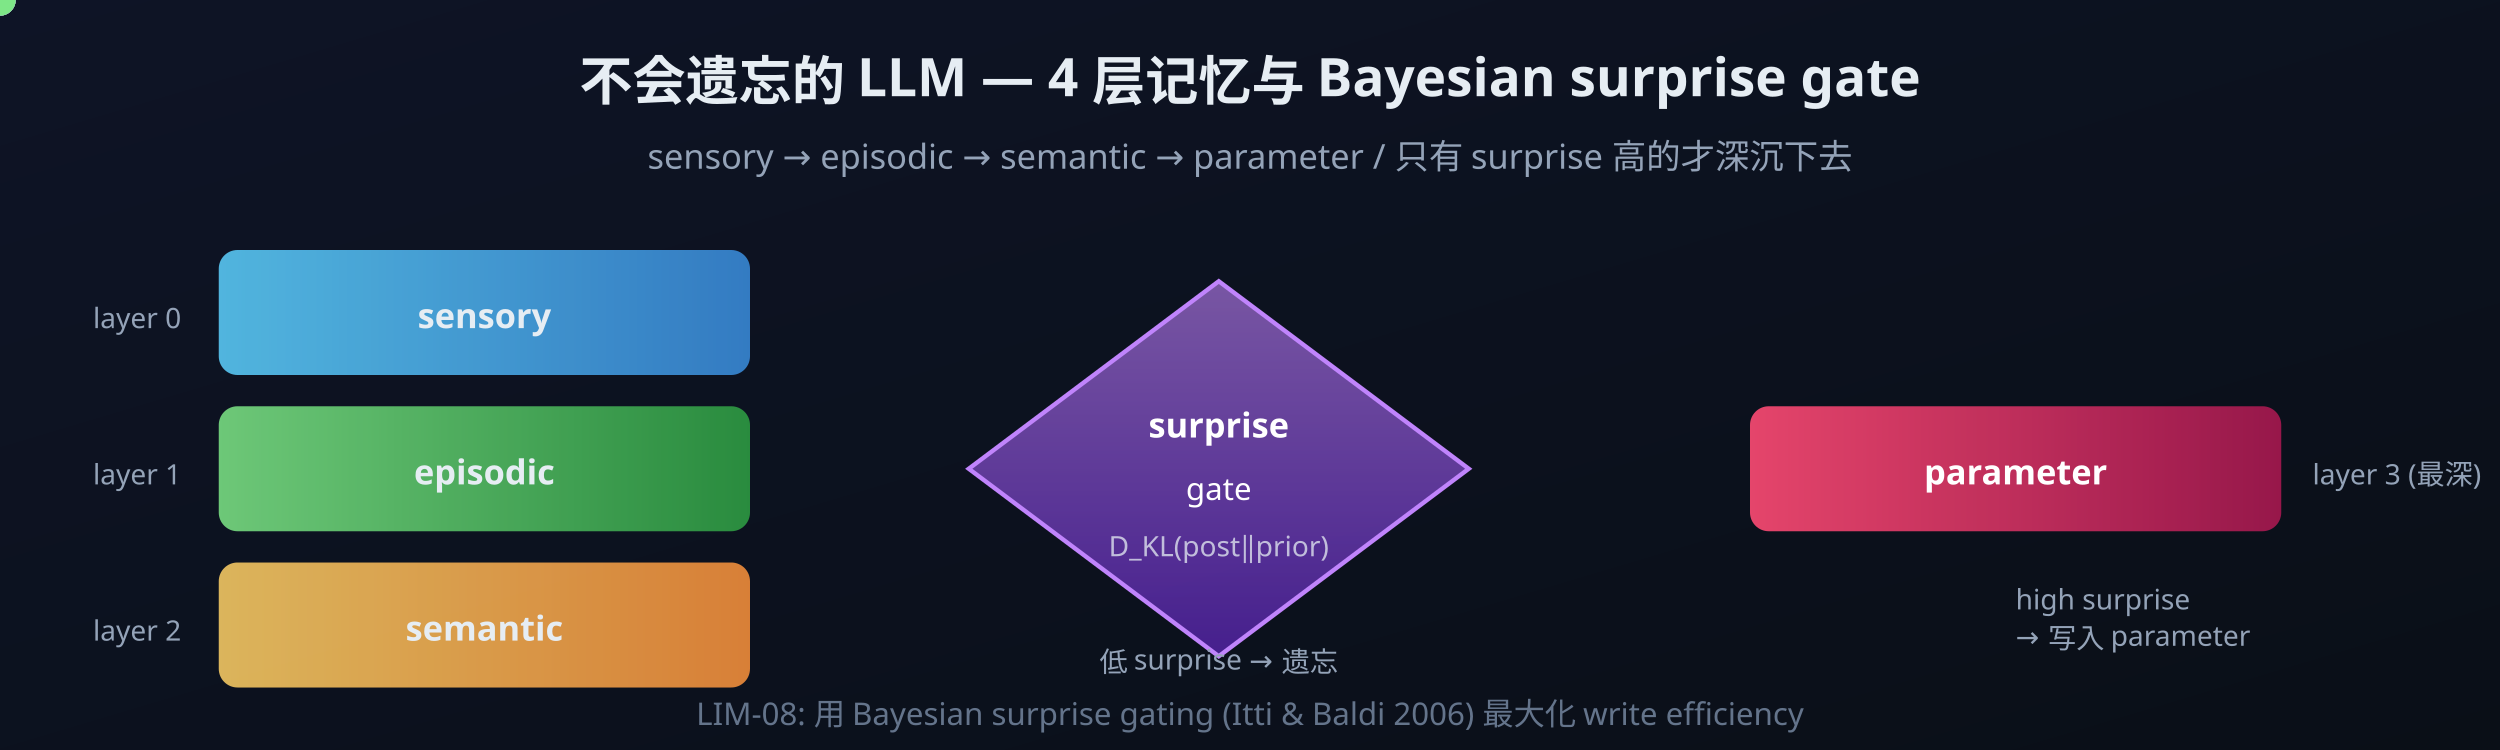
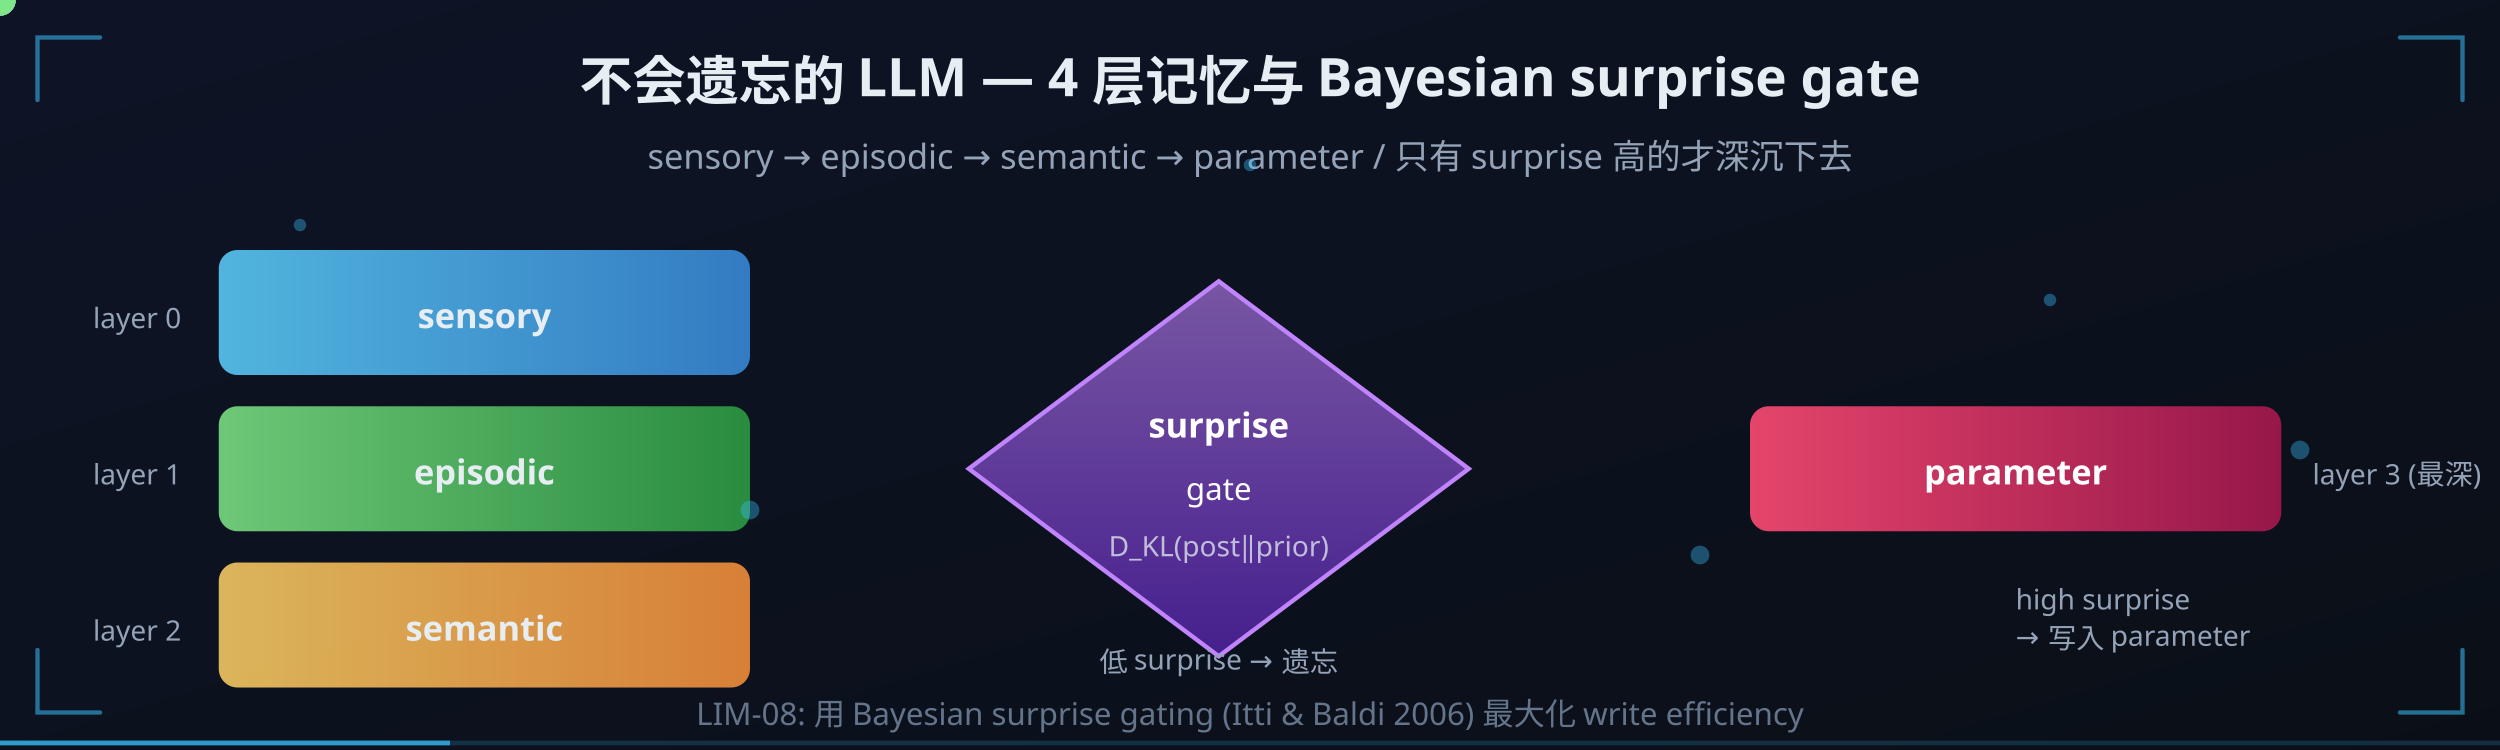
<svg xmlns="http://www.w3.org/2000/svg" viewBox="0 0 800 240" role="img" aria-label="4 层记忆 + Bayesian surprise gating" style="width:100%;height:auto;max-width:1200px">
  <defs>
    <linearGradient id="bg24_01" x1="0" y1="0" x2="1" y2="1">
      <stop offset="0%" stop-color="#0e1426" />
      <stop offset="100%" stop-color="#0a0f17" />
    </linearGradient>
    <linearGradient id="senG" x1="0" y1="0" x2="1" y2="0">
      <stop offset="0%" stop-color="#5dd1ff" />
      <stop offset="100%" stop-color="#3a8dde" />
    </linearGradient>
    <linearGradient id="epiG" x1="0" y1="0" x2="1" y2="0">
      <stop offset="0%" stop-color="#7ee787" />
      <stop offset="100%" stop-color="#2ea043" />
    </linearGradient>
    <linearGradient id="semG" x1="0" y1="0" x2="1" y2="0">
      <stop offset="0%" stop-color="#ffd166" />
      <stop offset="100%" stop-color="#fb923c" />
    </linearGradient>
    <linearGradient id="paramG" x1="0" y1="0" x2="1" y2="0">
      <stop offset="0%" stop-color="#ef476f" />
      <stop offset="100%" stop-color="#9d174d" />
    </linearGradient>
    <linearGradient id="gateG" x1="0" y1="0" x2="0" y2="1">
      <stop offset="0%" stop-color="#c084fc" />
      <stop offset="100%" stop-color="#6d28d9" />
    </linearGradient>
  </defs>
  <rect width="800" height="240" fill="url(#bg24_01)" />
  <text x="400" y="32" text-anchor="middle" fill="#e6edf3" font-family="ui-sans-serif,system-ui,sans-serif" font-size="17" font-weight="700">
    不会遗忘的 LLM — 4 层记忆与 Bayesian surprise gate
  </text>
  <text x="400" y="54" text-anchor="middle" fill="#94a3b8" font-family="ui-sans-serif,system-ui,sans-serif" font-size="11">
    sensory → episodic → semantic → parameter / 只有 surprise 高的才深沉下去
  </text>
  <g font-family="ui-sans-serif,system-ui,sans-serif" font-size="11" fill="#e6edf3">
    <g transform="translate(70 80)">
      <rect width="170" height="40" rx="6" fill="url(#senG)" opacity="0.85" />
      <text x="85" y="25" text-anchor="middle" font-weight="600">sensory</text>
      <text x="-12" y="25" text-anchor="end" font-size="9" fill="#94a3b8">layer 0</text>
    </g>
    <g transform="translate(70 130)">
      <rect width="170" height="40" rx="6" fill="url(#epiG)" opacity="0.85" />
      <text x="85" y="25" text-anchor="middle" font-weight="600">episodic</text>
      <text x="-12" y="25" text-anchor="end" font-size="9" fill="#94a3b8">layer 1</text>
    </g>
    <g transform="translate(70 180)">
      <rect width="170" height="40" rx="6" fill="url(#semG)" opacity="0.85" />
      <text x="85" y="25" text-anchor="middle" font-weight="600">semantic</text>
      <text x="-12" y="25" text-anchor="end" font-size="9" fill="#94a3b8">layer 2</text>
    </g>
    <g transform="translate(310 90)">
      <path d="M 0 60 L 80 0 L 160 60 L 80 120 Z" fill="url(#gateG)" opacity="0.6" />
      <path d="M 0 60 L 80 0 L 160 60 L 80 120 Z" fill="none" stroke="#c084fc" stroke-width="1.4" />
      <text x="80" y="50" text-anchor="middle" font-weight="700" fill="#fff">surprise</text>
      <text x="80" y="70" text-anchor="middle" font-size="10" fill="#fff">gate</text>
      <text x="80" y="88" text-anchor="middle" font-size="9" fill="#e6edf3" opacity="0.75">D_KL(post‖prior)</text>
    </g>
    <g transform="translate(560 130)">
      <rect width="170" height="40" rx="6" fill="url(#paramG)" opacity="0.95" />
      <text x="85" y="25" text-anchor="middle" font-weight="700" fill="#fff">parameter</text>
      <text x="180" y="25" font-size="9" fill="#94a3b8">layer 3 (最深)</text>
    </g>
    <g>
      <circle r="5" fill="#5dd1ff">
        <animateMotion dur="6s" begin="0s" repeatCount="indefinite" path="M 30 100 L 260 100 L 320 130 L 470 150 L 560 150" />
        <animate attributeName="opacity" values="0;1;1;1;0" keyTimes="0;0.1;0.5;0.85;1" dur="6s" begin="0s" repeatCount="indefinite" />
      </circle>
      <circle r="5" fill="#7ee787">
        <animateMotion dur="6s" begin="0.8s" repeatCount="indefinite" path="M 30 150 L 260 150 L 390 150 L 390 220" />
        <animate attributeName="opacity" values="0;1;1;0.3;0" keyTimes="0;0.1;0.55;0.7;1" dur="6s" begin="0.8s" repeatCount="indefinite" />
      </circle>
      <circle r="5" fill="#ffd166">
        <animateMotion dur="6s" begin="1.6s" repeatCount="indefinite" path="M 30 200 L 260 200 L 320 150 L 470 150 L 560 150" />
        <animate attributeName="opacity" values="0;1;1;1;0" keyTimes="0;0.1;0.5;0.85;1" dur="6s" begin="1.6s" repeatCount="indefinite" />
      </circle>
      <circle r="5" fill="#ef476f">
        <animateMotion dur="6s" begin="2.4s" repeatCount="indefinite" path="M 30 100 L 260 100 L 320 130 L 470 150 L 560 150" />
        <animate attributeName="opacity" values="0;1;1;1;0" keyTimes="0;0.1;0.5;0.85;1" dur="6s" begin="2.4s" repeatCount="indefinite" />
      </circle>
      <circle r="5" fill="#5dd1ff">
        <animateMotion dur="6s" begin="3.2s" repeatCount="indefinite" path="M 30 150 L 260 150 L 390 150 L 390 220" />
        <animate attributeName="opacity" values="0;1;1;0.3;0" keyTimes="0;0.1;0.55;0.7;1" dur="6s" begin="3.2s" repeatCount="indefinite" />
      </circle>
      <circle r="5" fill="#7ee787">
        <animateMotion dur="6s" begin="4.0s" repeatCount="indefinite" path="M 30 200 L 260 200 L 320 150 L 470 150 L 560 150" />
        <animate attributeName="opacity" values="0;1;1;1;0" keyTimes="0;0.1;0.5;0.85;1" dur="6s" begin="4.0s" repeatCount="indefinite" />
      </circle>
    </g>
    <g transform="translate(390 215)" font-size="9" fill="#94a3b8">
      <text x="0" y="0" text-anchor="middle">低 surprise → 遗忘</text>
    </g>
    <g transform="translate(645 195)" font-size="9" fill="#94a3b8">
      <text x="0" y="0">high surprise</text>
      <text x="0" y="12">→ 写入 parameter</text>
    </g>
  </g>
  <text x="400" y="232" text-anchor="middle" fill="#64748b" font-family="ui-sans-serif,system-ui,sans-serif" font-size="10">
    LIM-08: 用 Bayesian surprise gating (Itti &amp; Baldi 2006) 最大化 write efficiency
  </text>
+   <g id="llt-enrich" font-family="inherit" aria-hidden="true">
+     <path d="M 32.0 12.0 L 12.0 12.0 L 12.0 32.0" stroke="#38bdf8" stroke-width="1.4" fill="none" stroke-linecap="round" opacity="0.55">
+       <animate attributeName="opacity" values="0.55;0.9;0.55" dur="3.6s" begin="0.0s" repeatCount="indefinite" />
+     </path>
+     <path d="M 768.0 12.0 L 788.0 12.0 L 788.0 32.0" stroke="#38bdf8" stroke-width="1.4" fill="none" stroke-linecap="round" opacity="0.55">
+       <animate attributeName="opacity" values="0.55;0.9;0.55" dur="3.6s" begin="0.4s" repeatCount="indefinite" />
+     </path>
+     <path d="M 32.0 228.0 L 12.0 228.0 L 12.0 208.0" stroke="#38bdf8" stroke-width="1.4" fill="none" stroke-linecap="round" opacity="0.55">
+       <animate attributeName="opacity" values="0.55;0.9;0.55" dur="3.6s" begin="0.8s" repeatCount="indefinite" />
+     </path>
+     <path d="M 768.0 228.0 L 788.0 228.0 L 788.0 208.0" stroke="#38bdf8" stroke-width="1.4" fill="none" stroke-linecap="round" opacity="0.55">
+       <animate attributeName="opacity" values="0.55;0.9;0.55" dur="3.6s" begin="1.2s" repeatCount="indefinite" />
+     </path>
+     <circle cx="96.0" cy="72.0" r="2" fill="#38bdf8" opacity="0.38">
+       <animateTransform attributeName="transform" type="translate" values="0 0; 8 -6; 0 0" dur="8.0s" begin="0.0s" repeatCount="indefinite" additive="sum" />
+       <animate attributeName="opacity" values="0.38;0.6;0.38" dur="8.0s" begin="0.0s" repeatCount="indefinite" />
+     </circle>
+     <circle cx="240.0" cy="163.2" r="3" fill="#38bdf8" opacity="0.38">
+       <animateTransform attributeName="transform" type="translate" values="0 0; -8 6; 0 0" dur="9.5s" begin="0.7s" repeatCount="indefinite" additive="sum" />
+       <animate attributeName="opacity" values="0.38;0.6;0.38" dur="9.5s" begin="0.7s" repeatCount="indefinite" />
+     </circle>
+     <circle cx="400.0" cy="52.8" r="2" fill="#38bdf8" opacity="0.38">
+       <animateTransform attributeName="transform" type="translate" values="0 0; 8 6; 0 0" dur="11.0s" begin="1.4s" repeatCount="indefinite" additive="sum" />
+       <animate attributeName="opacity" values="0.38;0.6;0.38" dur="11.0s" begin="1.4s" repeatCount="indefinite" />
+     </circle>
+     <circle cx="544.0" cy="177.6" r="3" fill="#38bdf8" opacity="0.38">
+       <animateTransform attributeName="transform" type="translate" values="0 0; -8 -6; 0 0" dur="12.5s" begin="2.1s" repeatCount="indefinite" additive="sum" />
+       <animate attributeName="opacity" values="0.38;0.6;0.38" dur="12.5s" begin="2.1s" repeatCount="indefinite" />
+     </circle>
+     <circle cx="656.0" cy="96.0" r="2" fill="#38bdf8" opacity="0.38">
+       <animateTransform attributeName="transform" type="translate" values="0 0; 8 6; 0 0" dur="8.0s" begin="2.8s" repeatCount="indefinite" additive="sum" />
+       <animate attributeName="opacity" values="0.38;0.6;0.38" dur="8.0s" begin="2.8s" repeatCount="indefinite" />
+     </circle>
+     <circle cx="736.0" cy="144.0" r="3" fill="#38bdf8" opacity="0.38">
+       <animateTransform attributeName="transform" type="translate" values="0 0; -8 6; 0 0" dur="9.5s" begin="3.5s" repeatCount="indefinite" additive="sum" />
+       <animate attributeName="opacity" values="0.38;0.6;0.38" dur="9.5s" begin="3.5s" repeatCount="indefinite" />
+     </circle>
+     <rect x="0" y="237.0" width="800.0" height="1.5" fill="#38bdf8" opacity="0.18" />
+     <rect x="0" y="237.0" width="144.0" height="1.5" fill="#38bdf8" opacity="0.75">
+       <animate attributeName="x" values="-144.0;800.0" dur="5s" repeatCount="indefinite" />
+     </rect>
+   </g>
</svg>
